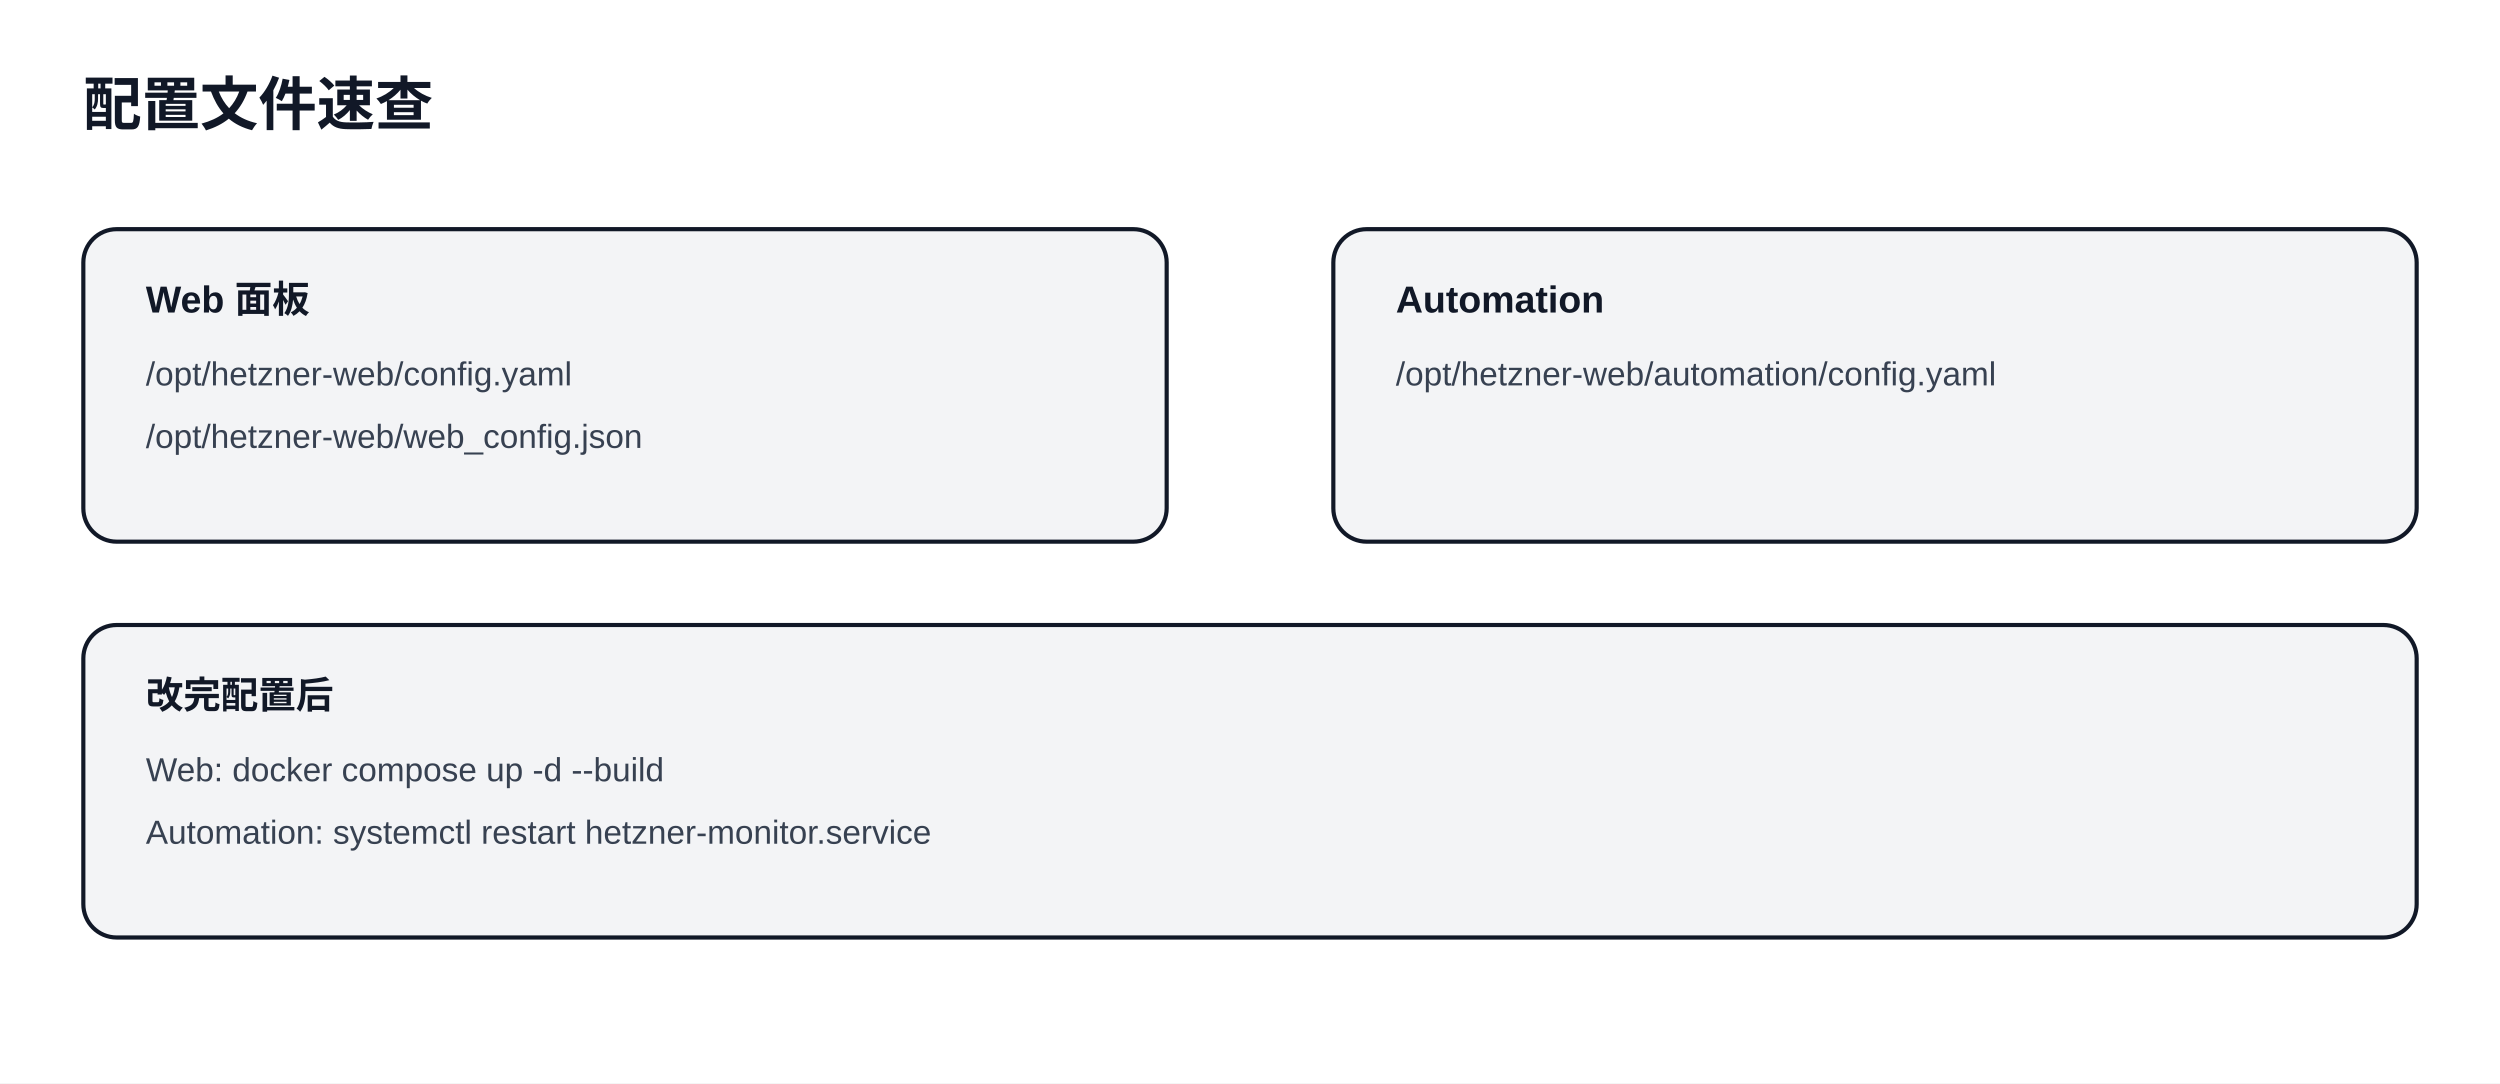
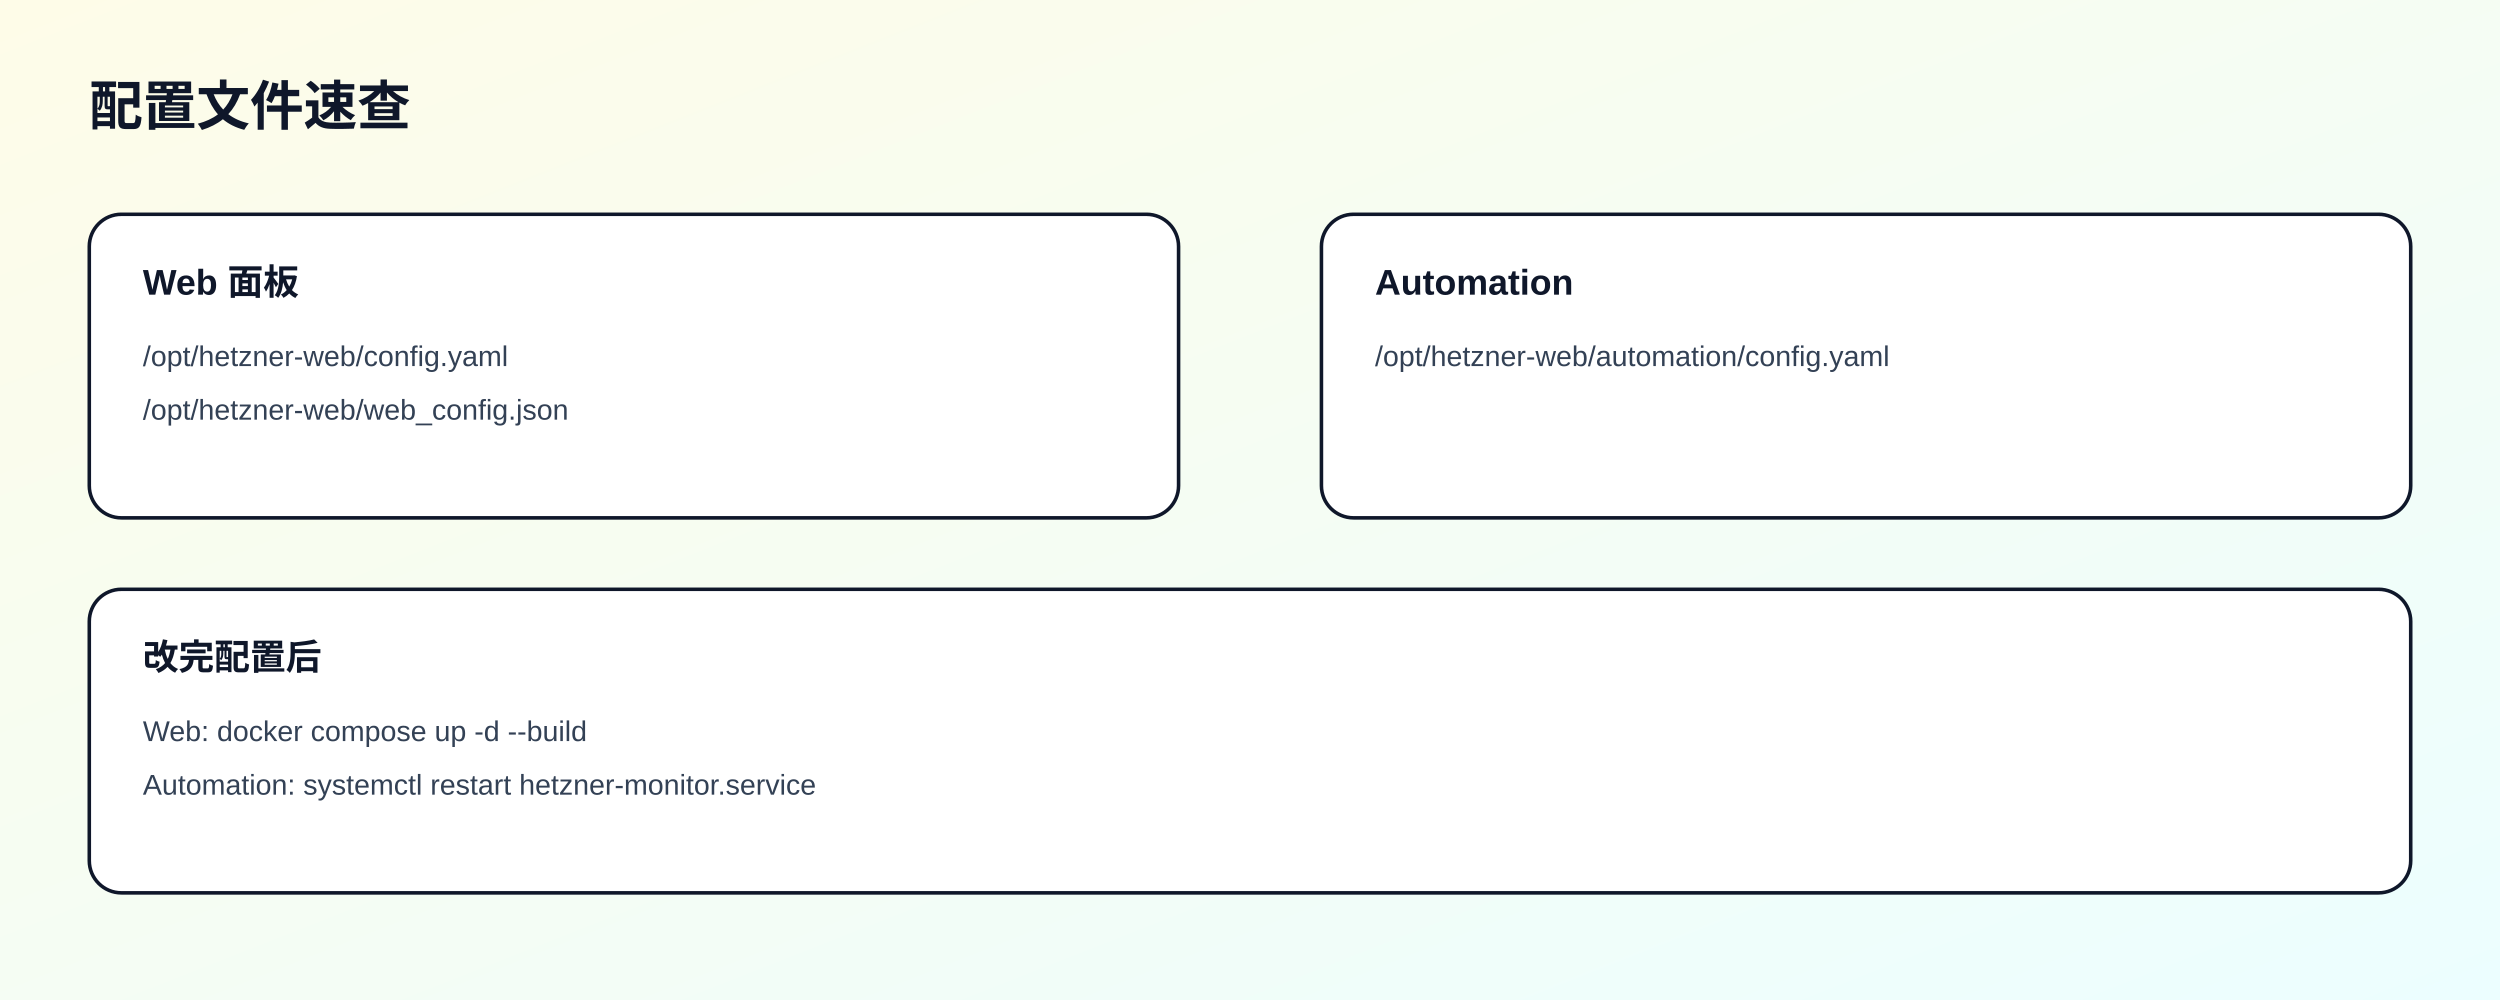
- <svg xmlns="http://www.w3.org/2000/svg" width="1200" height="520" viewBox="0 0 1200 520">
+ <svg xmlns="http://www.w3.org/2000/svg" width="1400" height="560" viewBox="0 0 1400 560">
  <defs>
+     <linearGradient id="bg" x1="0" x2="1" y1="0" y2="1">
+       <stop offset="0%" stop-color="#fefce8" />
+       <stop offset="100%" stop-color="#ecfeff" />
+     </linearGradient>
    <style>
-       .title { font: 700 28px Arial, sans-serif; fill: #111827; }
-       .box { fill: #f3f4f6; stroke: #111827; stroke-width: 2; rx: 16; ry: 16; }
-       .text { font: 600 18px Arial, sans-serif; fill: #111827; }
-       .sub { font: 400 16px Arial, sans-serif; fill: #374151; }
+       .title { font: 800 30px Arial, sans-serif; fill: #0f172a; }
+       .card { fill: #ffffff; stroke: #0f172a; stroke-width: 2; rx: 18; ry: 18; }
+       .label { font: 800 20px Arial, sans-serif; fill: #0f172a; }
+       .text { font: 500 16px Arial, sans-serif; fill: #334155; }
    </style>
  </defs>
-   <rect x="0" y="0" width="1200" height="520" fill="#ffffff" />
-   <text x="40" y="60" class="title">配置文件速查</text>
-   <rect x="40" y="110" width="520" height="150" class="box" />
-   <text x="70" y="150" class="text">Web 面板</text>
-   <text x="70" y="185" class="sub">/opt/hetzner-web/config.yaml</text>
-   <text x="70" y="215" class="sub">/opt/hetzner-web/web_config.json</text>
-   <rect x="640" y="110" width="520" height="150" class="box" />
-   <text x="670" y="150" class="text">Automation</text>
-   <text x="670" y="185" class="sub">/opt/hetzner-web/automation/config.yaml</text>
-   <rect x="40" y="300" width="1120" height="150" class="box" />
-   <text x="70" y="340" class="text">改完配置后</text>
-   <text x="70" y="375" class="sub">Web: docker compose up -d --build</text>
-   <text x="70" y="405" class="sub">Automation: systemctl restart hetzner-monitor.service</text>
+   <rect x="0" y="0" width="1400" height="560" fill="url(#bg)" />
+   <text x="50" y="70" class="title">配置文件速查</text>
+   <rect x="50" y="120" width="610" height="170" class="card" />
+   <text x="80" y="165" class="label">Web 面板</text>
+   <text x="80" y="205" class="text">/opt/hetzner-web/config.yaml</text>
+   <text x="80" y="235" class="text">/opt/hetzner-web/web_config.json</text>
+   <rect x="740" y="120" width="610" height="170" class="card" />
+   <text x="770" y="165" class="label">Automation</text>
+   <text x="770" y="205" class="text">/opt/hetzner-web/automation/config.yaml</text>
+   <rect x="50" y="330" width="1300" height="170" class="card" />
+   <text x="80" y="375" class="label">改完配置后</text>
+   <text x="80" y="415" class="text">Web: docker compose up -d --build</text>
+   <text x="80" y="445" class="text">Automation: systemctl restart hetzner-monitor.service</text>
</svg>
